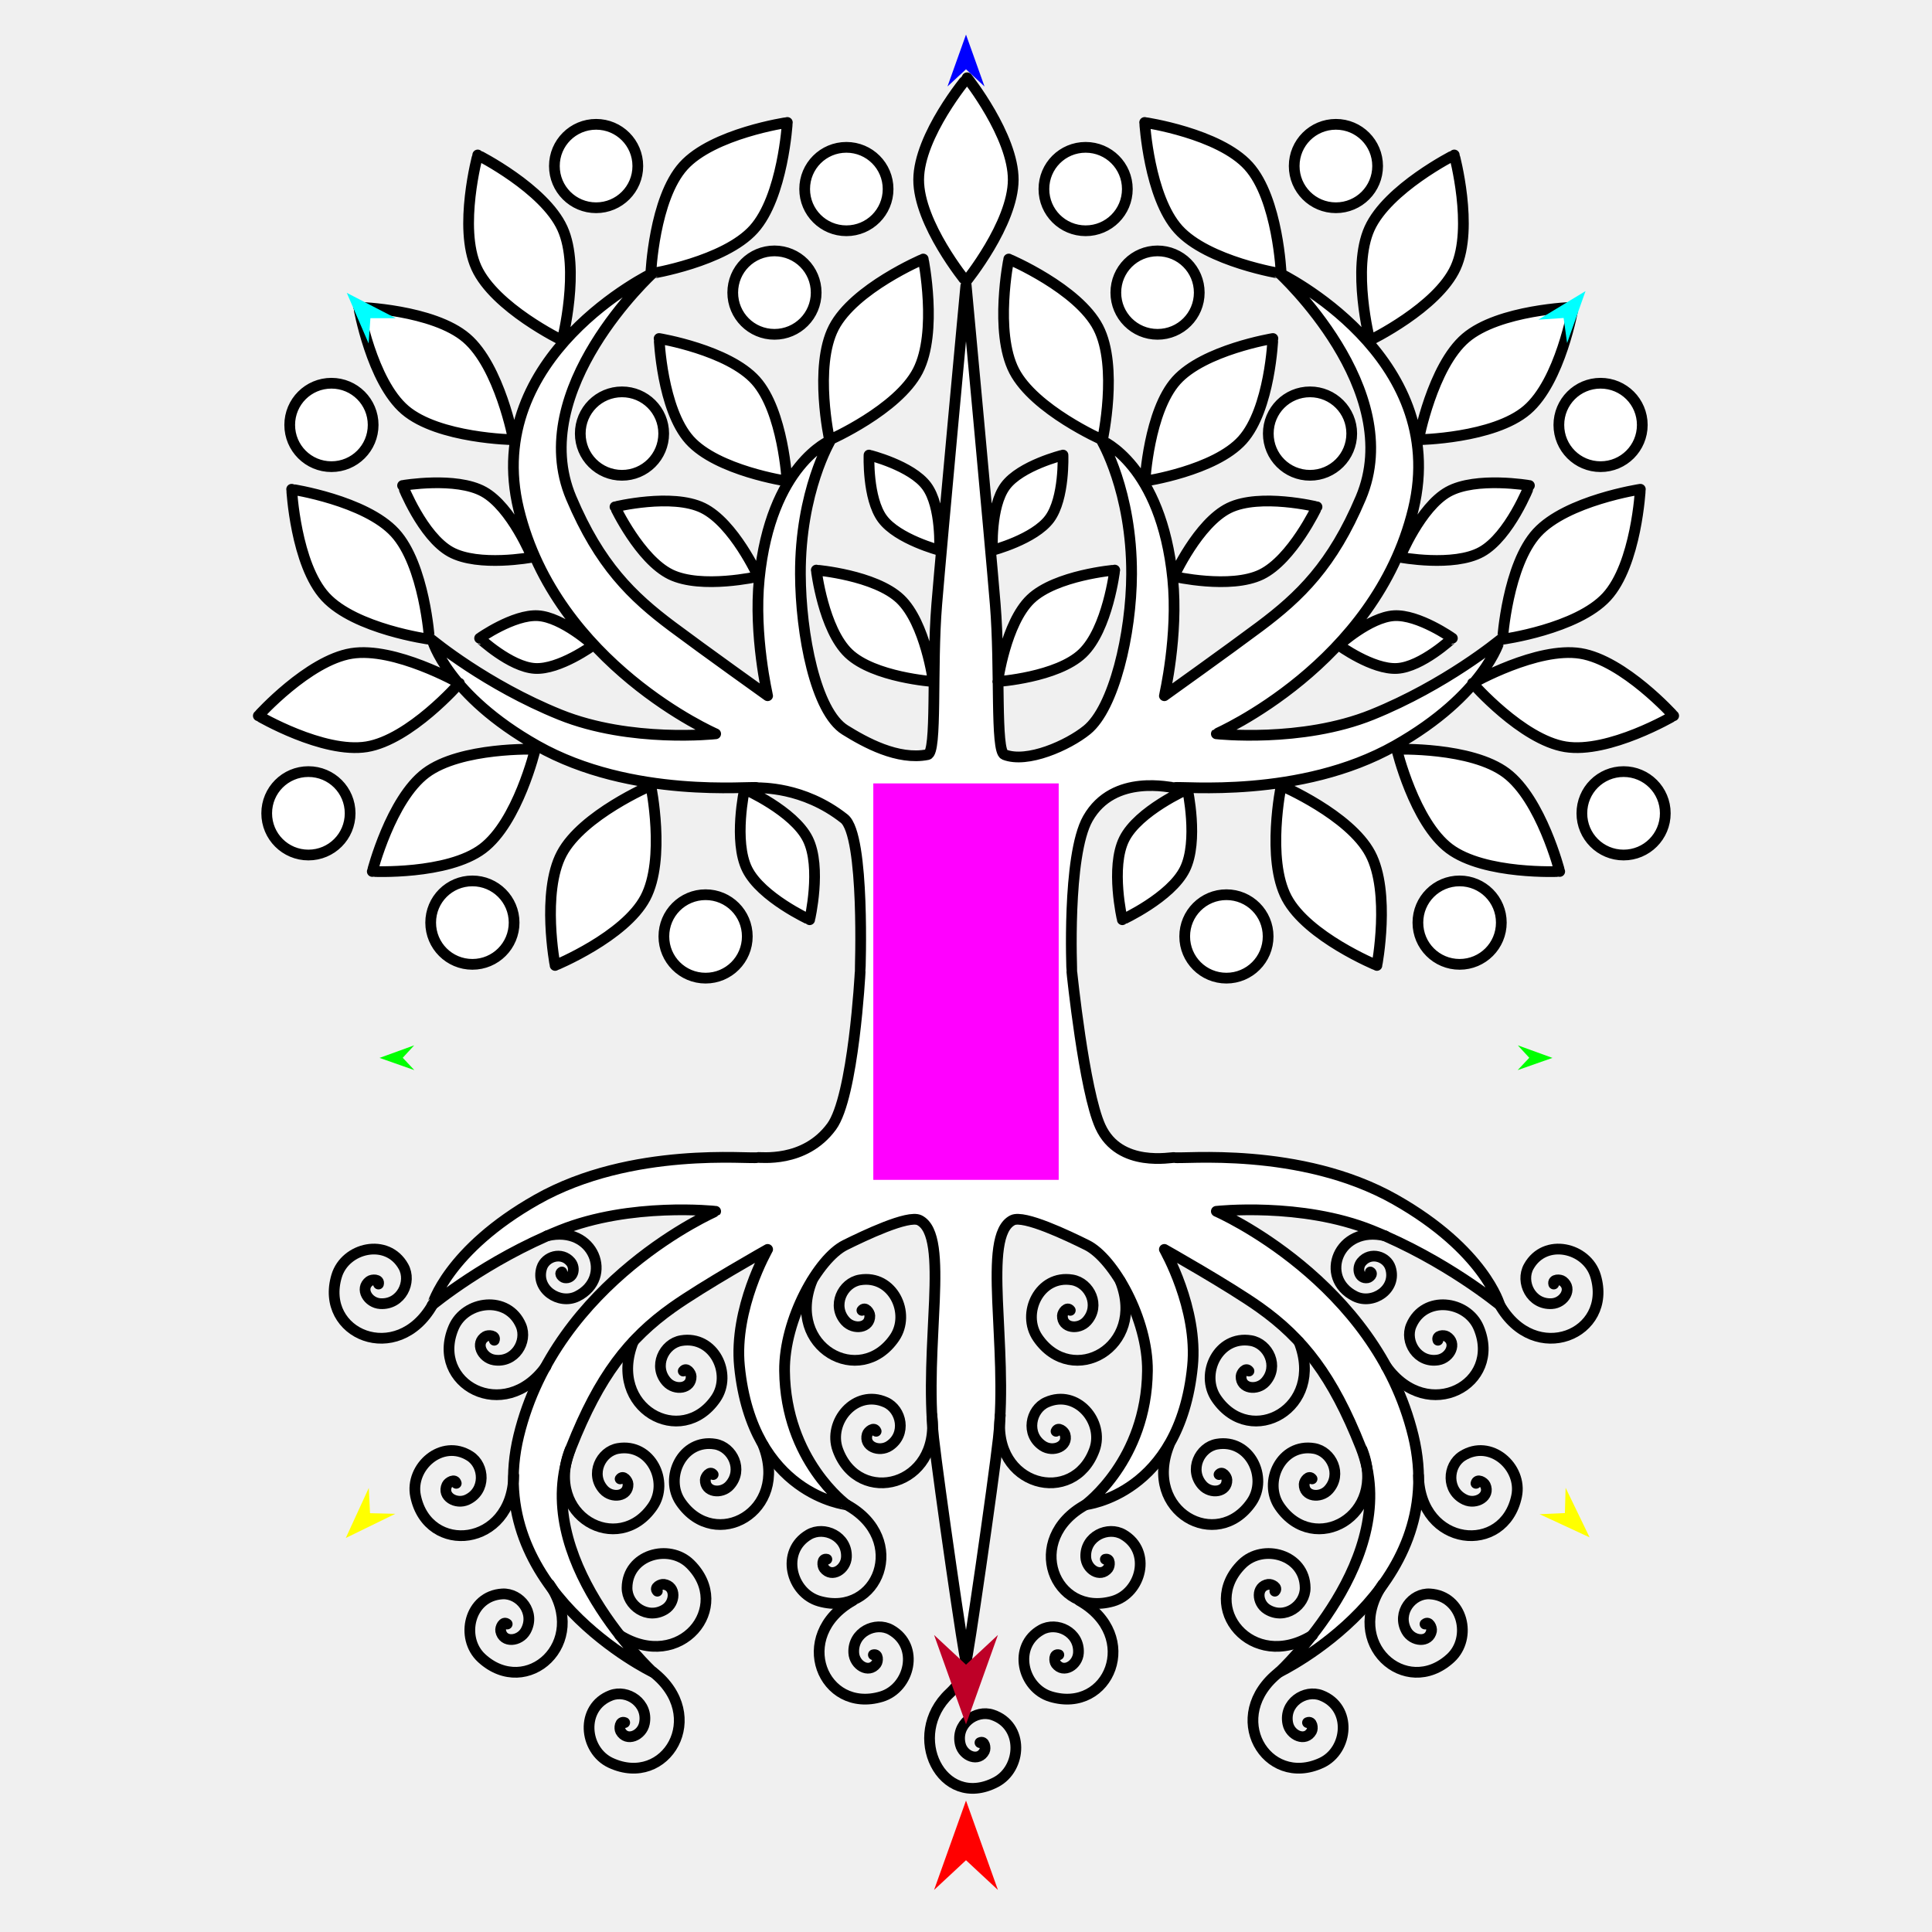
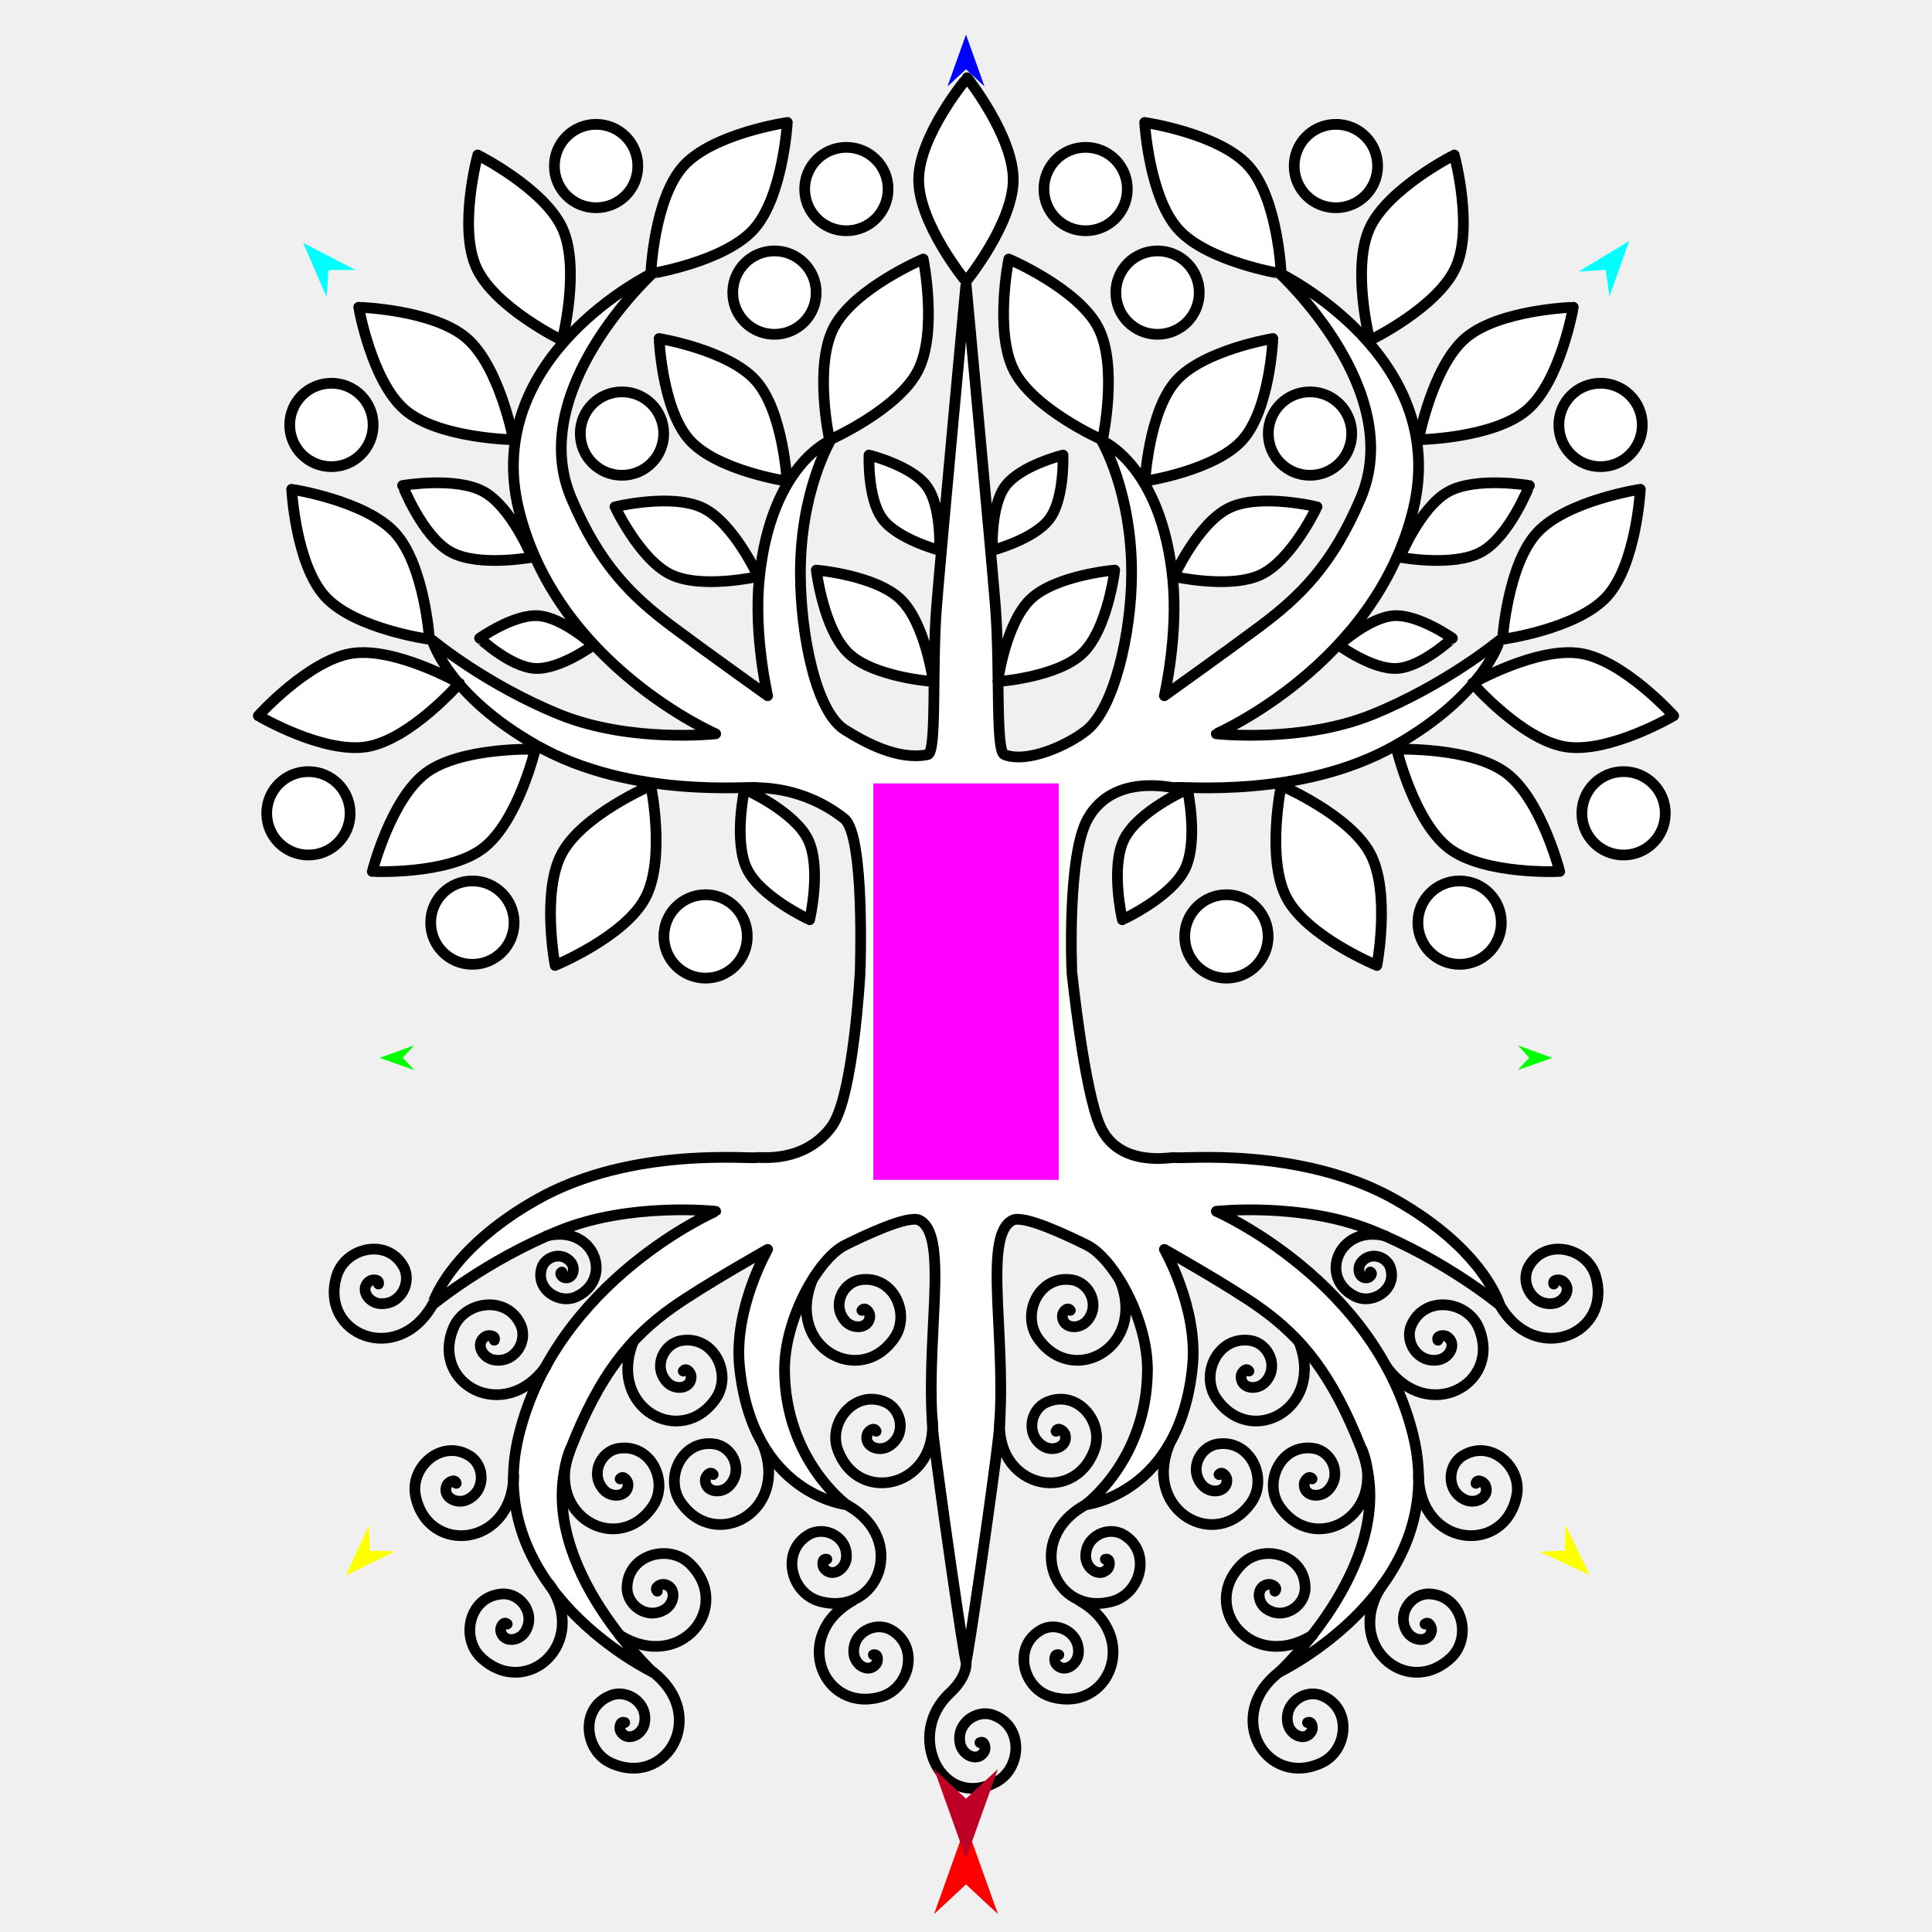
<svg xmlns="http://www.w3.org/2000/svg" version="1.1" id="Frame_0" width="720px" height="720px">
  <g id="tree_rooted">
    <g id="tree_rooted">
      <path fill="#ffffff" fill-rule="evenodd" stroke="#000000" stroke-width="4" stroke-linecap="round" stroke-linejoin="round" d="M 309.926 419.822 C 318.070 408.730 320.550 362.561 320.551 362.185 C 320.550 362.179 322.445 311.251 314.597 305.068 C 299.125 292.878 283.246 293.782 282.275 293.511 C 279.912 292.852 235.479 297.857 200.120 277.881 C 166.703 259.003 161.100 238.547 161.096 238.543 C 161.101 238.546 181.142 255.209 208.698 266.340 C 235.014 276.970 266.700 273.472 266.706 273.472 C 266.699 273.464 207.359 247.712 193.308 189.801 C 179.385 132.415 243.305 101.719 243.309 101.717 C 243.306 101.720 195.785 145.194 212.879 185.565 C 223.468 210.574 235.481 222.226 250.545 233.499 C 262.242 242.252 286.070 259.270 286.074 259.273 C 286.074 259.269 280.826 236.803 282.956 215.693 C 287.256 173.079 309.523 164.121 309.526 164.116 C 309.525 164.121 298.156 183.012 298.287 214.011 C 298.381 236.274 303.933 265.204 314.930 272.035 C 322.358 276.649 334.578 283.432 345.678 281.229 C 349.297 280.511 347.147 249.045 349.097 225.270 C 351.038 201.596 359.985 105.410 360.014 105.700 C 360.015 105.712 368.964 201.597 370.903 225.270 C 372.851 249.045 370.885 279.887 374.322 281.229 C 382.821 284.547 398.014 277.764 405.070 272.035 C 415.121 263.875 421.619 236.274 421.713 214.011 C 421.844 183.012 410.475 164.121 410.474 164.116 C 410.477 164.121 432.744 173.079 437.044 215.693 C 439.174 236.803 433.926 259.269 433.926 259.273 C 433.930 259.270 457.758 242.252 469.455 233.499 C 484.519 222.226 496.532 210.574 507.121 185.565 C 524.215 145.194 476.694 101.720 476.691 101.717 C 476.695 101.719 540.615 132.415 526.692 189.801 C 512.641 247.712 453.301 273.464 453.294 273.472 C 453.300 273.472 484.986 276.970 511.302 266.340 C 538.859 255.209 558.899 238.546 558.904 238.543 C 558.900 238.547 553.297 259.003 519.880 277.881 C 484.521 297.857 440.088 292.852 437.725 293.511 C 436.754 293.782 415.109 287.928 405.403 305.068 C 397.555 318.926 399.450 362.179 399.449 362.185 C 399.450 362.261 403.983 406.488 410.074 419.822 C 417.220 435.464 436.885 431.117 437.725 431.379 C 440.068 432.108 484.521 427.033 519.880 447.008 C 553.297 465.887 558.900 486.343 558.904 486.347 C 558.899 486.344 538.858 469.681 511.302 458.550 C 484.986 447.920 453.300 451.418 453.294 451.418 C 453.301 451.426 512.641 477.178 526.692 535.089 C 540.615 592.475 476.695 623.171 476.691 623.174 C 476.694 623.170 523.270 580.084 507.121 539.325 C 496.582 512.725 485.607 498.794 469.455 487.304 C 458.165 479.273 433.930 465.619 433.926 465.617 C 433.927 465.621 446.581 487.537 444.417 509.197 C 439.633 557.089 404.539 560.769 404.535 560.774 C 404.538 560.769 427.278 544.199 427.619 510.879 C 427.815 491.700 415.062 468.973 405.070 464.019 C 398.089 460.558 381.523 452.625 377.347 454.743 C 365.697 460.652 375.876 501.631 372.025 536.113 C 370.182 552.617 360.544 619.185 360.014 619.190 C 359.427 619.196 349.821 552.617 347.975 536.113 C 344.118 501.632 354.303 460.652 342.653 454.743 C 338.477 452.625 321.911 460.558 314.930 464.019 C 304.938 468.973 292.185 491.700 292.381 510.879 C 292.722 544.199 315.462 560.769 315.465 560.774 C 315.461 560.769 280.367 557.089 275.583 509.197 C 273.419 487.537 286.073 465.621 286.074 465.617 C 286.070 465.619 261.835 479.273 250.545 487.304 C 234.393 498.794 223.418 512.725 212.879 539.325 C 196.730 580.084 243.306 623.170 243.309 623.174 C 243.305 623.171 179.385 592.475 193.308 535.089 C 207.359 477.178 266.699 451.426 266.706 451.418 C 266.700 451.418 235.014 447.920 208.698 458.550 C 181.142 469.681 161.101 486.344 161.096 486.347 C 161.100 486.343 166.703 465.887 200.120 447.008 C 235.479 427.033 279.933 432.108 282.275 431.379 C 283.115 431.117 299.748 433.684 309.926 419.822 M 304.208 212.454 C 304.209 212.457 306.821 234.520 316.266 243.509 C 325.689 252.477 347.803 253.999 347.806 254.000 C 347.805 253.997 344.904 232.186 335.520 223.244 C 326.136 214.302 304.211 212.455 304.208 212.454 M 278.496 348.976 C 278.496 340.372 271.555 333.431 262.951 333.431 C 254.347 333.431 247.405 340.372 247.405 348.976 C 247.405 357.581 254.347 364.522 262.951 364.522 C 271.555 364.522 278.496 357.581 278.496 348.976 M 191.593 343.838 C 191.593 335.234 184.652 328.292 176.048 328.292 C 167.443 328.292 160.502 335.234 160.502 343.838 C 160.502 352.442 167.443 359.383 176.048 359.383 C 184.652 359.383 191.593 352.442 191.593 343.838 M 130.483 303.098 C 130.483 294.494 123.542 287.553 114.938 287.553 C 106.334 287.553 99.393 294.494 99.393 303.098 C 99.393 311.702 106.334 318.643 114.938 318.643 C 123.542 318.643 130.484 311.702 130.483 303.098 M 237.693 61.876 C 237.693 53.272 230.752 46.331 222.148 46.331 C 213.544 46.331 206.602 53.272 206.602 61.876 C 206.602 70.480 213.544 77.422 222.148 77.422 C 230.752 77.422 237.693 70.480 237.693 61.876 M 139.060 158.365 C 139.060 149.761 132.119 142.820 123.515 142.820 C 114.910 142.820 107.969 149.761 107.969 158.365 C 107.969 166.969 114.910 173.911 123.515 173.911 C 132.119 173.911 139.060 166.969 139.060 158.365 M 247.342 161.582 C 247.342 152.977 240.401 146.036 231.797 146.036 C 223.192 146.036 216.251 152.977 216.251 161.582 C 216.251 170.186 223.192 177.127 231.797 177.127 C 240.401 177.127 247.342 170.186 247.342 161.582 M 330.965 70.453 C 330.965 61.849 324.024 54.908 315.420 54.908 C 306.816 54.908 299.875 61.849 299.875 70.453 C 299.875 79.058 306.816 85.999 315.420 85.999 C 324.024 85.999 330.965 79.057 330.965 70.453 M 304.163 109.049 C 304.163 100.444 297.222 93.503 288.618 93.503 C 280.013 93.503 273.072 100.444 273.072 109.049 C 273.072 117.653 280.013 124.594 288.618 124.594 C 297.222 124.594 304.163 117.653 304.163 109.049 M 150.028 180.935 C 150.030 180.937 157.449 199.888 167.900 205.670 C 178.327 211.439 198.279 207.672 198.282 207.672 C 198.280 207.670 190.663 189.009 180.277 183.255 C 169.891 177.500 150.031 180.935 150.028 180.935 M 178.739 237.847 C 178.741 237.848 190.157 248.546 199.322 249.103 C 208.466 249.658 221.067 240.446 221.069 240.445 C 221.067 240.444 209.610 230.012 200.499 229.453 C 191.388 228.894 178.741 237.846 178.739 237.847 M 350.132 205.078 C 350.132 205.076 351.017 188.809 345.323 181.128 C 339.643 173.465 323.859 169.587 323.857 169.586 C 323.857 169.588 323.212 185.710 328.867 193.349 C 334.523 200.988 350.130 205.077 350.132 205.078 M 282.544 214.842 C 282.542 214.840 273.489 194.911 261.935 189.299 C 250.406 183.700 229.193 188.887 229.190 188.887 C 229.192 188.890 238.440 208.495 249.924 214.081 C 261.407 219.668 282.540 214.842 282.544 214.842 M 245.630 126.151 C 245.631 126.154 246.667 152.475 256.994 163.978 C 267.299 175.455 293.295 179.311 293.298 179.312 C 293.297 179.308 291.897 153.258 281.637 141.816 C 271.377 130.374 245.633 126.153 245.630 126.151 M 344.062 96.534 C 344.059 96.536 318.275 107.477 310.725 122.078 C 303.191 136.647 309.146 163.950 309.146 163.954 C 309.149 163.952 334.527 152.750 342.042 138.239 C 349.557 123.728 344.062 96.538 344.062 96.534 M 360.425 28.988 C 360.424 28.991 342.441 50.466 342.361 66.903 C 342.281 83.304 360.007 104.908 360.008 104.912 C 360.010 104.908 377.512 83.386 377.602 67.045 C 377.692 50.703 360.427 28.991 360.425 28.988 M 293.417 45.635 C 293.413 45.636 265.697 49.676 254.689 61.882 C 243.705 74.062 242.535 101.983 242.534 101.987 C 242.537 101.985 269.927 97.590 280.879 85.462 C 291.831 73.333 293.416 45.639 293.417 45.635 M 178.036 57.753 C 178.036 57.757 170.720 84.794 177.543 99.749 C 184.350 114.670 209.503 126.846 209.506 126.849 C 209.506 126.845 216.366 99.967 209.593 85.095 C 202.819 70.223 178.039 57.756 178.036 57.753 M 133.675 114.498 C 133.677 114.502 138.449 142.102 150.944 152.782 C 163.410 163.439 191.352 163.868 191.356 163.869 C 191.354 163.866 186.235 136.602 173.821 125.976 C 161.406 115.349 133.680 114.500 133.675 114.498 M 108.693 182.330 C 108.694 182.334 110.129 210.306 121.256 222.406 C 132.358 234.478 160.047 238.248 160.051 238.249 C 160.049 238.245 158.230 210.565 147.176 198.530 C 136.122 186.494 108.697 182.332 108.693 182.330 M 96.270 266.745 C 96.274 266.746 120.422 280.936 136.647 278.302 C 152.836 275.673 171.218 254.624 171.221 254.622 C 171.217 254.621 147.102 240.912 130.970 243.521 C 114.838 246.130 96.274 266.742 96.270 266.745 M 138.742 324.774 C 138.746 324.773 166.722 326.124 179.867 316.254 C 192.983 306.407 199.484 279.229 199.486 279.225 C 199.482 279.226 171.758 278.287 158.684 288.090 C 145.610 297.894 138.744 324.770 138.742 324.774 M 206.870 359.788 C 206.873 359.786 232.777 349.132 240.489 334.616 C 248.183 320.132 242.533 292.764 242.533 292.760 C 242.530 292.763 217.029 303.681 209.353 318.108 C 201.677 332.535 206.870 359.784 206.870 359.788 M 301.739 342.753 C 301.739 342.750 306.295 323.214 301.035 312.681 C 295.787 302.172 277.477 294.090 277.474 294.088 C 277.475 294.091 273.241 313.502 278.463 323.977 C 283.686 334.451 301.737 342.751 301.739 342.753 M 441.504 348.976 C 441.504 340.372 448.445 333.431 457.049 333.431 C 465.653 333.431 472.595 340.372 472.595 348.976 C 472.595 357.581 465.653 364.522 457.049 364.522 C 448.445 364.522 441.504 357.581 441.504 348.976 M 528.407 343.838 C 528.407 335.234 535.348 328.292 543.952 328.292 C 552.557 328.292 559.498 335.234 559.498 343.838 C 559.498 352.442 552.557 359.383 543.952 359.383 C 535.348 359.383 528.407 352.442 528.407 343.838 M 589.517 303.098 C 589.517 294.494 596.458 287.553 605.062 287.553 C 613.666 287.553 620.607 294.494 620.607 303.098 C 620.607 311.702 613.666 318.643 605.062 318.643 C 596.458 318.643 589.516 311.702 589.517 303.098 M 482.307 61.876 C 482.307 53.272 489.248 46.331 497.852 46.331 C 506.456 46.331 513.398 53.272 513.398 61.876 C 513.398 70.480 506.456 77.422 497.852 77.422 C 489.248 77.422 482.307 70.480 482.307 61.876 M 580.940 158.365 C 580.940 149.761 587.881 142.820 596.485 142.820 C 605.090 142.820 612.031 149.761 612.031 158.365 C 612.031 166.969 605.090 173.911 596.485 173.911 C 587.881 173.911 580.940 166.969 580.940 158.365 M 472.658 161.582 C 472.658 152.977 479.599 146.036 488.203 146.036 C 496.808 146.036 503.749 152.977 503.749 161.582 C 503.749 170.186 496.808 177.127 488.203 177.127 C 479.599 177.127 472.658 170.186 472.658 161.582 M 389.035 70.453 C 389.035 61.849 395.976 54.908 404.580 54.908 C 413.184 54.908 420.125 61.849 420.125 70.453 C 420.125 79.058 413.184 85.999 404.580 85.999 C 395.976 85.999 389.035 79.057 389.035 70.453 M 415.837 109.049 C 415.837 100.444 422.778 93.503 431.382 93.503 C 439.987 93.503 446.928 100.444 446.928 109.049 C 446.928 117.653 439.987 124.594 431.382 124.594 C 422.778 124.594 415.837 117.653 415.837 109.049 M 569.972 180.935 C 569.970 180.937 562.551 199.888 552.100 205.670 C 541.673 211.439 521.721 207.672 521.718 207.672 C 521.720 207.670 529.337 189.009 539.723 183.255 C 550.109 177.500 569.969 180.935 569.972 180.935 M 541.261 237.847 C 541.259 237.848 529.843 248.546 520.678 249.103 C 511.534 249.658 498.933 240.446 498.931 240.445 C 498.933 240.444 510.390 230.012 519.501 229.453 C 528.612 228.894 541.259 237.846 541.261 237.847 M 369.868 205.078 C 369.868 205.076 368.983 188.809 374.677 181.128 C 380.357 173.465 396.141 169.587 396.143 169.586 C 396.143 169.588 396.788 185.710 391.133 193.349 C 385.477 200.988 369.870 205.077 369.868 205.078 M 437.456 214.842 C 437.458 214.840 446.511 194.911 458.065 189.299 C 469.594 183.700 490.807 188.887 490.810 188.887 C 490.808 188.890 481.560 208.495 470.076 214.081 C 458.593 219.668 437.460 214.842 437.456 214.842 M 474.370 126.151 C 474.369 126.154 473.333 152.475 463.006 163.978 C 452.701 175.455 426.705 179.311 426.702 179.312 C 426.703 179.308 428.103 153.258 438.363 141.816 C 448.623 130.374 474.367 126.153 474.370 126.151 M 415.431 212.454 C 415.430 212.457 412.818 234.520 403.373 243.509 C 393.950 252.477 371.836 253.999 371.833 254.000 C 371.834 253.997 374.735 232.186 384.119 223.244 C 393.503 214.302 415.428 212.455 415.431 212.454 M 375.938 96.534 C 375.941 96.536 401.725 107.477 409.275 122.078 C 416.809 136.647 410.854 163.950 410.854 163.954 C 410.851 163.952 385.473 152.750 377.958 138.239 C 370.443 123.728 375.938 96.538 375.938 96.534 M 426.583 45.635 C 426.587 45.636 454.303 49.676 465.311 61.882 C 476.295 74.062 477.465 101.983 477.466 101.987 C 477.463 101.985 450.073 97.590 439.121 85.462 C 428.169 73.333 426.584 45.639 426.583 45.635 M 541.964 57.753 C 541.964 57.757 549.280 84.794 542.457 99.749 C 535.650 114.670 510.497 126.846 510.494 126.849 C 510.494 126.845 503.634 99.967 510.407 85.095 C 517.181 70.223 541.961 57.756 541.964 57.753 M 586.325 114.498 C 586.323 114.502 581.551 142.102 569.056 152.782 C 556.590 163.439 528.648 163.868 528.644 163.869 C 528.646 163.866 533.765 136.602 546.179 125.976 C 558.594 115.349 586.320 114.500 586.325 114.498 M 611.307 182.330 C 611.306 182.334 609.871 210.306 598.744 222.406 C 587.642 234.478 559.953 238.248 559.949 238.249 C 559.951 238.245 561.770 210.565 572.824 198.530 C 583.878 186.494 611.304 182.332 611.307 182.330 M 623.730 266.745 C 623.726 266.746 599.578 280.936 583.353 278.302 C 567.164 275.673 548.782 254.624 548.779 254.622 C 548.783 254.621 572.898 240.912 589.030 243.521 C 605.162 246.130 623.726 266.742 623.730 266.745 M 581.258 324.774 C 581.254 324.773 553.278 326.124 540.133 316.254 C 527.018 306.407 520.516 279.229 520.514 279.225 C 520.518 279.226 548.242 278.287 561.316 288.090 C 574.390 297.894 581.256 324.770 581.258 324.774 M 513.130 359.788 C 513.127 359.786 487.223 349.132 479.511 334.616 C 471.817 320.132 477.467 292.764 477.467 292.760 C 477.470 292.763 502.971 303.681 510.647 318.108 C 518.323 332.535 513.130 359.784 513.130 359.788 M 418.261 342.753 C 418.261 342.750 413.705 323.214 418.965 312.681 C 424.213 302.172 442.523 294.090 442.526 294.088 C 442.525 294.091 446.759 313.502 441.537 323.977 C 436.314 334.451 418.263 342.751 418.261 342.753 Z" />
      <path fill="none" stroke="#000000" stroke-width="4" stroke-linecap="round" stroke-linejoin="round" d="M 411.931 581.093 C 413.844 580.612 413.668 583.547 412.940 584.479 C 410.051 588.170 404.819 584.828 404.633 580.264 C 404.316 572.490 412.940 568.595 418.613 571.897 C 429.337 578.139 425.329 593.733 414.688 596.731 C 392.833 602.886 381.207 573.570 404.592 560.776 " />
      <path fill="none" stroke="#000000" stroke-width="4" stroke-linecap="round" stroke-linejoin="round" d="M 398.864 488.331 C 397.702 486.737 395.958 489.104 395.922 490.286 C 395.780 494.972 401.939 495.750 405.002 492.362 C 410.221 486.591 406.085 478.080 399.613 476.987 C 387.378 474.922 380.479 489.471 386.739 498.583 C 399.596 517.298 427.289 502.208 417.504 477.413 " />
      <path fill="none" stroke="#000000" stroke-width="4" stroke-linecap="round" stroke-linejoin="round" d="M 393.561 533.394 C 394.285 531.560 396.567 533.414 396.898 534.549 C 398.212 539.049 392.444 541.348 388.629 538.837 C 382.130 534.558 383.999 525.282 389.990 522.601 C 401.316 517.533 411.643 529.887 407.869 540.278 C 400.117 561.619 369.524 553.957 372.778 527.500 " />
      <path fill="none" stroke="#000000" stroke-width="4" stroke-linecap="round" stroke-linejoin="round" d="M 454.294 549.528 C 455.456 547.934 457.199 550.301 457.235 551.483 C 457.378 556.169 451.218 556.948 448.155 553.560 C 442.937 547.788 447.073 539.277 453.545 538.184 C 465.780 536.119 472.679 550.668 466.419 559.780 C 453.562 578.495 425.869 563.405 435.654 538.610 " />
      <path fill="none" stroke="#000000" stroke-width="4" stroke-linecap="round" stroke-linejoin="round" d="M 465.448 510.956 C 464.286 509.362 462.543 511.730 462.507 512.912 C 462.364 517.597 468.524 518.376 471.587 514.988 C 476.805 509.217 472.670 500.705 466.197 499.613 C 453.962 497.548 447.064 512.096 453.324 521.209 C 466.180 539.923 493.874 524.834 484.088 500.038 " />
      <path fill="none" stroke="#000000" stroke-width="4" stroke-linecap="round" stroke-linejoin="round" d="M 488.970 551.139 C 487.808 549.545 486.064 551.913 486.028 553.095 C 485.885 557.780 492.045 558.559 495.109 555.171 C 500.327 549.400 496.192 540.888 489.719 539.796 C 477.484 537.731 470.585 552.279 476.845 561.392 C 489.702 580.106 517.395 565.017 507.610 540.221 " />
      <path fill="none" stroke="#000000" stroke-width="4" stroke-linecap="round" stroke-linejoin="round" d="M 475.100 592.987 C 476.463 591.561 473.824 590.265 472.654 590.439 C 468.017 591.129 468.343 597.329 472.220 599.744 C 478.825 603.856 486.469 598.278 486.397 591.714 C 486.260 579.307 470.719 575.096 462.861 582.872 C 446.721 598.842 466.480 623.422 489.149 609.397 " />
      <path fill="none" stroke="#000000" stroke-width="4" stroke-linecap="round" stroke-linejoin="round" d="M 487.267 641.966 C 489.079 641.185 489.375 644.111 488.804 645.147 C 486.542 649.252 480.843 646.787 479.931 642.312 C 478.377 634.688 486.269 629.466 492.396 631.821 C 503.979 636.271 502.512 652.305 492.485 656.962 C 471.893 666.527 455.736 639.443 476.780 623.081 " />
      <path fill="none" stroke="#000000" stroke-width="4" stroke-linecap="round" stroke-linejoin="round" d="M 531.058 605.233 C 532.548 603.939 533.717 606.637 533.488 607.798 C 532.578 612.396 526.400 611.776 524.173 607.788 C 520.379 600.995 526.315 593.626 532.867 594.010 C 545.254 594.736 548.721 610.459 540.580 617.939 C 523.861 633.301 500.248 612.396 515.335 590.420 " />
      <path fill="none" stroke="#000000" stroke-width="4" stroke-linecap="round" stroke-linejoin="round" d="M 550.050 552.795 C 550.503 550.875 553.028 552.381 553.520 553.457 C 555.469 557.720 550.094 560.827 545.956 558.893 C 538.908 555.598 539.417 546.149 544.959 542.631 C 555.434 535.981 567.437 546.714 565.203 557.541 C 560.614 579.778 529.236 576.614 528.635 549.965 " />
      <path fill="none" stroke="#000000" stroke-width="4" stroke-linecap="round" stroke-linejoin="round" d="M 535.881 499.466 C 535.169 497.626 538.103 497.440 539.117 498.049 C 543.135 500.463 540.459 506.066 535.953 506.810 C 528.276 508.077 523.353 499.996 525.935 493.961 C 530.815 482.553 546.783 484.619 551.062 494.813 C 559.850 515.748 532.180 530.880 516.617 509.239 " />
      <path fill="none" stroke="#000000" stroke-width="4" stroke-linecap="round" stroke-linejoin="round" d="M 579.029 478.524 C 578.515 476.619 581.453 476.744 582.396 477.457 C 586.137 480.282 582.884 485.570 578.324 485.834 C 570.556 486.284 566.515 477.727 569.720 471.998 C 575.778 461.170 591.439 464.912 594.617 475.501 C 601.144 497.247 572.030 509.371 558.840 486.207 " />
      <path fill="none" stroke="#000000" stroke-width="4" stroke-linecap="round" stroke-linejoin="round" d="M 510.672 474.036 C 511.845 474.662 510.429 476.049 509.643 476.184 C 506.528 476.720 505.429 472.682 507.402 470.318 C 510.764 466.290 516.835 468.250 518.174 472.468 C 520.705 480.442 511.641 486.417 504.968 483.096 C 491.264 476.275 498.730 456.366 516.205 460.564 " />
      <path fill="none" stroke="#000000" stroke-width="4" stroke-linecap="round" stroke-linejoin="round" d="M 394.594 616.694 C 392.689 616.182 392.817 619.120 393.531 620.063 C 396.359 623.801 401.645 620.543 401.904 615.983 C 402.347 608.215 393.787 604.181 388.061 607.391 C 377.238 613.459 380.994 629.116 391.585 632.285 C 413.338 638.792 425.436 609.667 402.260 596.498 " />
      <path fill="none" stroke="#000000" stroke-width="4" stroke-linecap="round" stroke-linejoin="round" d="M 308.145 581.093 C 306.232 580.612 306.407 583.547 307.136 584.479 C 310.024 588.171 315.256 584.828 315.442 580.264 C 315.759 572.490 307.135 568.595 301.462 571.897 C 290.738 578.139 294.746 593.733 305.387 596.731 C 327.242 602.886 338.869 573.570 315.483 560.776 " />
      <path fill="none" stroke="#000000" stroke-width="4" stroke-linecap="round" stroke-linejoin="round" d="M 321.212 488.331 C 322.374 486.737 324.117 489.104 324.153 490.286 C 324.296 494.972 318.136 495.751 315.073 492.362 C 309.855 486.591 313.990 478.080 320.463 476.987 C 332.698 474.922 339.596 489.471 333.336 498.583 C 320.480 517.298 292.786 502.208 302.572 477.413 " />
      <path fill="none" stroke="#000000" stroke-width="4" stroke-linecap="round" stroke-linejoin="round" d="M 326.515 533.394 C 325.790 531.560 323.508 533.414 323.177 534.549 C 321.864 539.049 327.631 541.348 331.446 538.837 C 337.945 534.559 336.077 525.282 330.085 522.601 C 318.759 517.533 308.432 529.887 312.207 540.278 C 319.959 561.619 350.551 553.957 347.297 527.500 " />
      <path fill="none" stroke="#000000" stroke-width="4" stroke-linecap="round" stroke-linejoin="round" d="M 265.782 549.528 C 264.620 547.934 262.876 550.301 262.840 551.483 C 262.697 556.169 268.857 556.948 271.920 553.560 C 277.138 547.788 273.003 539.277 266.530 538.184 C 254.295 536.119 247.397 550.668 253.657 559.780 C 266.513 578.495 294.207 563.405 284.421 538.610 " />
      <path fill="none" stroke="#000000" stroke-width="4" stroke-linecap="round" stroke-linejoin="round" d="M 254.627 510.956 C 255.789 509.362 257.533 511.730 257.569 512.912 C 257.711 517.598 251.552 518.376 248.488 514.988 C 243.270 509.216 247.406 500.705 253.878 499.613 C 266.113 497.548 273.012 512.096 266.752 521.209 C 253.895 539.923 226.202 524.834 235.987 500.038 " />
      <path fill="none" stroke="#000000" stroke-width="4" stroke-linecap="round" stroke-linejoin="round" d="M 231.106 551.139 C 232.267 549.545 234.011 551.913 234.047 553.095 C 234.190 557.780 228.030 558.559 224.967 555.171 C 219.748 549.400 223.884 540.888 230.357 539.796 C 242.592 537.731 249.490 552.279 243.230 561.392 C 230.373 580.106 202.681 565.016 212.466 540.221 " />
      <path fill="none" stroke="#000000" stroke-width="4" stroke-linecap="round" stroke-linejoin="round" d="M 244.975 592.987 C 243.612 591.561 246.252 590.265 247.422 590.439 C 252.058 591.129 251.733 597.329 247.855 599.744 C 241.250 603.856 233.607 598.278 233.679 591.714 C 233.815 579.307 249.356 575.096 257.214 582.872 C 273.354 598.842 253.595 623.422 230.927 609.397 " />
      <path fill="none" stroke="#000000" stroke-width="4" stroke-linecap="round" stroke-linejoin="round" d="M 232.808 641.966 C 230.997 641.185 230.701 644.111 231.271 645.147 C 233.533 649.253 239.232 646.787 240.144 642.312 C 241.698 634.688 233.807 629.467 227.679 631.821 C 216.097 636.271 217.564 652.305 227.590 656.962 C 248.182 666.528 264.339 639.443 243.296 623.081 " />
      <path fill="none" stroke="#000000" stroke-width="4" stroke-linecap="round" stroke-linejoin="round" d="M 189.017 605.233 C 187.528 603.939 186.358 606.638 186.588 607.798 C 187.498 612.396 193.675 611.776 195.902 607.788 C 199.696 600.995 193.761 593.626 187.208 594.010 C 174.821 594.736 171.354 610.459 179.495 617.939 C 196.214 633.301 219.827 612.396 204.740 590.420 " />
      <path fill="none" stroke="#000000" stroke-width="4" stroke-linecap="round" stroke-linejoin="round" d="M 170.025 552.795 C 169.573 550.875 167.047 552.381 166.555 553.457 C 164.606 557.720 169.981 560.827 174.119 558.893 C 181.168 555.598 180.658 546.149 175.116 542.631 C 164.641 535.981 152.638 546.714 154.873 557.541 C 159.462 579.778 190.840 576.614 191.441 549.965 " />
      <path fill="none" stroke="#000000" stroke-width="4" stroke-linecap="round" stroke-linejoin="round" d="M 184.194 499.466 C 184.907 497.627 181.972 497.440 180.958 498.049 C 176.940 500.463 179.617 506.066 184.123 506.810 C 191.800 508.077 196.722 499.996 194.140 493.961 C 189.260 482.553 173.292 484.619 169.013 494.813 C 160.225 515.748 187.895 530.880 203.459 509.239 " />
      <path fill="none" stroke="#000000" stroke-width="4" stroke-linecap="round" stroke-linejoin="round" d="M 141.047 478.524 C 141.561 476.619 138.623 476.744 137.679 477.457 C 133.938 480.282 137.192 485.570 141.752 485.834 C 149.519 486.284 153.560 477.727 150.355 471.998 C 144.297 461.170 128.637 464.912 125.459 475.501 C 118.932 497.247 148.046 509.371 161.236 486.207 " />
      <path fill="none" stroke="#000000" stroke-width="4" stroke-linecap="round" stroke-linejoin="round" d="M 209.404 474.036 C 208.230 474.662 209.647 476.049 210.432 476.184 C 213.547 476.721 214.647 472.682 212.674 470.318 C 209.312 466.290 203.241 468.250 201.902 472.468 C 199.371 480.441 208.434 486.417 215.107 483.096 C 228.811 476.275 221.345 456.367 203.871 460.564 " />
      <path fill="none" stroke="#000000" stroke-width="4" stroke-linecap="round" stroke-linejoin="round" d="M 325.481 616.694 C 327.386 616.182 327.258 619.120 326.545 620.063 C 323.716 623.801 318.431 620.543 318.171 615.983 C 317.729 608.215 326.288 604.181 332.014 607.391 C 342.837 613.459 339.082 629.116 328.490 632.285 C 306.738 638.792 294.640 609.667 317.815 596.498 " />
      <path fill="none" stroke="#000000" stroke-width="4" stroke-linecap="round" stroke-linejoin="round" d="M 365.209 649.436 C 366.984 648.575 367.410 651.484 366.887 652.545 C 364.811 656.748 359.008 654.541 357.896 650.111 C 356.002 642.564 363.651 636.994 369.878 639.071 C 381.649 642.997 380.901 659.081 371.094 664.183 C 350.951 674.662 337.179 646.687 353.885 631.040 C 361.063 624.317 360.013 619.191 360.014 619.190 " />
    </g>
    <g id="specs_2">
      <path fill="#ff00ff" fill-rule="evenodd" stroke="none" d="M 325.455 439.695 C 325.462 439.695 394.538 439.695 394.545 439.695 C 394.545 439.680 394.545 291.970 394.545 291.955 C 394.538 291.955 325.462 291.955 325.455 291.955 C 325.455 291.970 325.455 439.680 325.455 439.695 Z" />
-       <path fill="#ff0000" fill-rule="evenodd" stroke="none" d="M 360.000 671.020 C 360.001 671.024 371.891 704.317 371.893 704.320 C 371.891 704.319 360.001 693.256 360.000 693.255 C 359.999 693.256 348.109 704.319 348.108 704.320 C 348.109 704.317 359.999 671.024 360.000 671.020 Z" />
+       <path fill="#ff0000" fill-rule="evenodd" stroke="none" d="M 360.000 680.014 C 360.001 680.017 371.891 713.310 371.893 713.313 C 371.891 713.312 360.001 702.249 360.000 702.248 C 359.999 702.249 348.109 713.312 348.108 713.313 C 348.109 713.310 359.999 680.017 360.000 680.014 Z" />
      <path fill="#0000ff" fill-rule="evenodd" stroke="none" d="M 360.000 12.895 C 360.001 12.897 366.907 32.236 366.908 32.238 C 366.907 32.237 360.001 25.811 360.000 25.810 C 359.999 25.811 353.093 32.237 353.092 32.238 C 353.093 32.236 359.999 12.897 360.000 12.895 Z" />
-       <path fill="#00ff00" fill-rule="evenodd" stroke="none" d="M 141.449 394.246 C 141.450 394.246 154.362 389.561 154.363 389.560 C 154.363 389.561 150.088 394.202 150.088 394.203 C 150.088 394.203 154.410 398.801 154.410 398.801 C 154.409 398.801 141.450 394.247 141.449 394.246 Z" />
-       <path fill="#ffff00" fill-rule="evenodd" stroke="none" d="M 128.868 573.164 C 128.869 573.162 137.440 554.501 137.441 554.499 C 137.441 554.500 137.892 563.923 137.892 563.924 C 137.893 563.924 147.324 564.153 147.325 564.153 C 147.323 564.154 128.870 573.163 128.868 573.164 Z" />
-       <path fill="#ffff00" fill-rule="evenodd" stroke="none" d="M 592.400 572.935 C 592.399 572.933 583.455 554.448 583.454 554.446 C 583.454 554.447 583.192 563.877 583.192 563.878 C 583.191 563.878 573.766 564.296 573.765 564.296 C 573.767 564.297 592.398 572.934 592.400 572.935 Z" />
-       <path fill="#00ff00" fill-rule="evenodd" stroke="none" d="M 578.551 394.246 C 578.550 394.246 565.638 389.561 565.637 389.560 C 565.637 389.561 569.912 394.202 569.912 394.203 C 569.912 394.203 565.591 398.801 565.590 398.801 C 565.591 398.801 578.550 394.247 578.551 394.246 Z" />
-       <path fill="#00ffff" fill-rule="evenodd" stroke="none" d="M 590.870 108.494 C 590.869 108.496 584.013 127.854 584.013 127.856 C 584.013 127.855 582.714 118.510 582.714 118.509 C 582.713 118.510 573.300 119.131 573.299 119.131 C 573.301 119.130 590.868 108.495 590.870 108.494 Z" />
-       <path fill="#00ffff" fill-rule="evenodd" stroke="none" d="M 129.237 109.136 C 129.238 109.138 137.369 127.995 137.370 127.997 C 137.370 127.996 138.042 118.586 138.042 118.585 C 138.043 118.585 147.477 118.578 147.478 118.578 C 147.476 118.577 129.239 109.137 129.237 109.136 Z" />
-       <path fill="#be0027" fill-rule="evenodd" stroke="none" d="M 360.000 642.609 C 360.001 642.605 371.891 609.313 371.893 609.309 C 371.891 609.310 360.001 620.373 360.000 620.375 C 359.999 620.373 348.109 609.310 348.108 609.309 C 348.109 609.313 359.999 642.605 360.000 642.609 Z" />
+       <path fill="#00ff00" fill-rule="evenodd" stroke="none" d="M 141.449 394.246 C 141.451 394.246 154.362 389.561 154.363 389.560 C 154.363 389.561 150.088 394.202 150.088 394.202 C 150.088 394.203 154.409 398.801 154.410 398.801 C 154.409 398.801 141.451 394.247 141.449 394.246 Z" />
+       <path fill="#ffff00" fill-rule="evenodd" stroke="none" d="M 128.868 587.153 C 128.869 587.151 137.440 568.490 137.441 568.488 C 137.441 568.489 137.892 577.913 137.892 577.914 C 137.893 577.914 147.324 578.142 147.325 578.142 C 147.323 578.143 128.870 587.152 128.868 587.153 Z" />
+       <path fill="#ffff00" fill-rule="evenodd" stroke="none" d="M 592.400 586.925 C 592.399 586.923 583.455 568.437 583.454 568.435 C 583.454 568.436 583.192 577.867 583.192 577.868 C 583.191 577.868 573.766 578.286 573.765 578.286 C 573.767 578.286 592.398 586.924 592.400 586.925 Z" />
+       <path fill="#00ff00" fill-rule="evenodd" stroke="none" d="M 578.551 394.246 C 578.550 394.246 565.638 389.561 565.637 389.560 C 565.637 389.561 569.912 394.202 569.912 394.202 C 569.912 394.203 565.591 398.801 565.590 398.801 C 565.591 398.801 578.550 394.247 578.551 394.246 Z" />
+       <path fill="#00ffff" fill-rule="evenodd" stroke="none" d="M 607.125 89.821 C 607.124 89.823 599.786 110.544 599.785 110.546 C 599.785 110.545 598.395 100.543 598.395 100.542 C 598.394 100.542 588.318 101.207 588.317 101.207 C 588.319 101.206 607.123 89.822 607.125 89.821 Z" />
+       <path fill="#00ffff" fill-rule="evenodd" stroke="none" d="M 112.982 90.508 C 112.983 90.510 121.686 110.695 121.687 110.697 C 121.687 110.696 122.407 100.623 122.407 100.622 C 122.408 100.622 132.506 100.615 132.507 100.615 C 132.505 100.614 112.984 90.509 112.982 90.508 Z" />
+       <path fill="#be0027" fill-rule="evenodd" stroke="none" d="M 360.000 692.571 C 360.001 692.568 371.891 659.275 371.893 659.272 C 371.891 659.273 360.001 670.336 360.000 670.337 C 359.999 670.336 348.109 659.273 348.108 659.272 C 348.109 659.275 359.999 692.568 360.000 692.571 Z" />
    </g>
  </g>
</svg>
